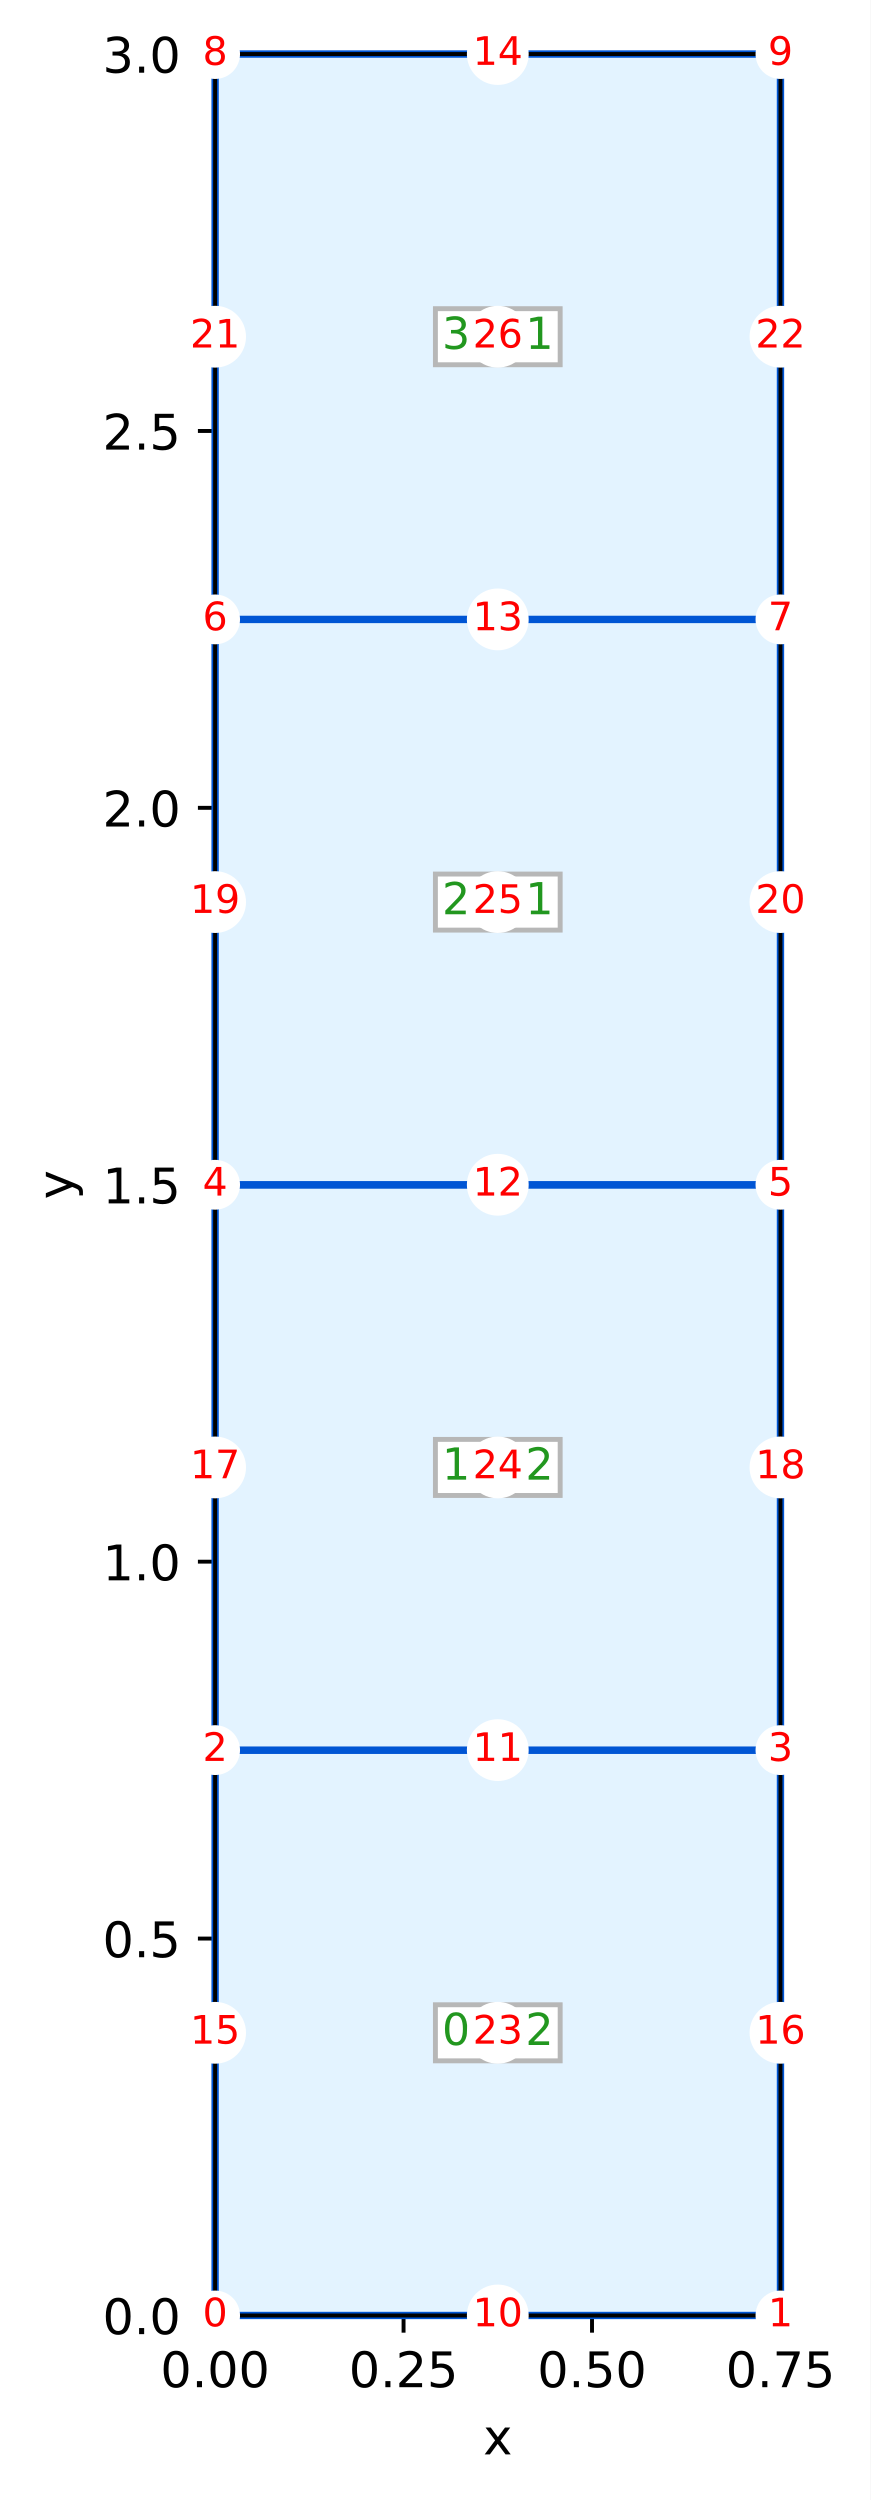
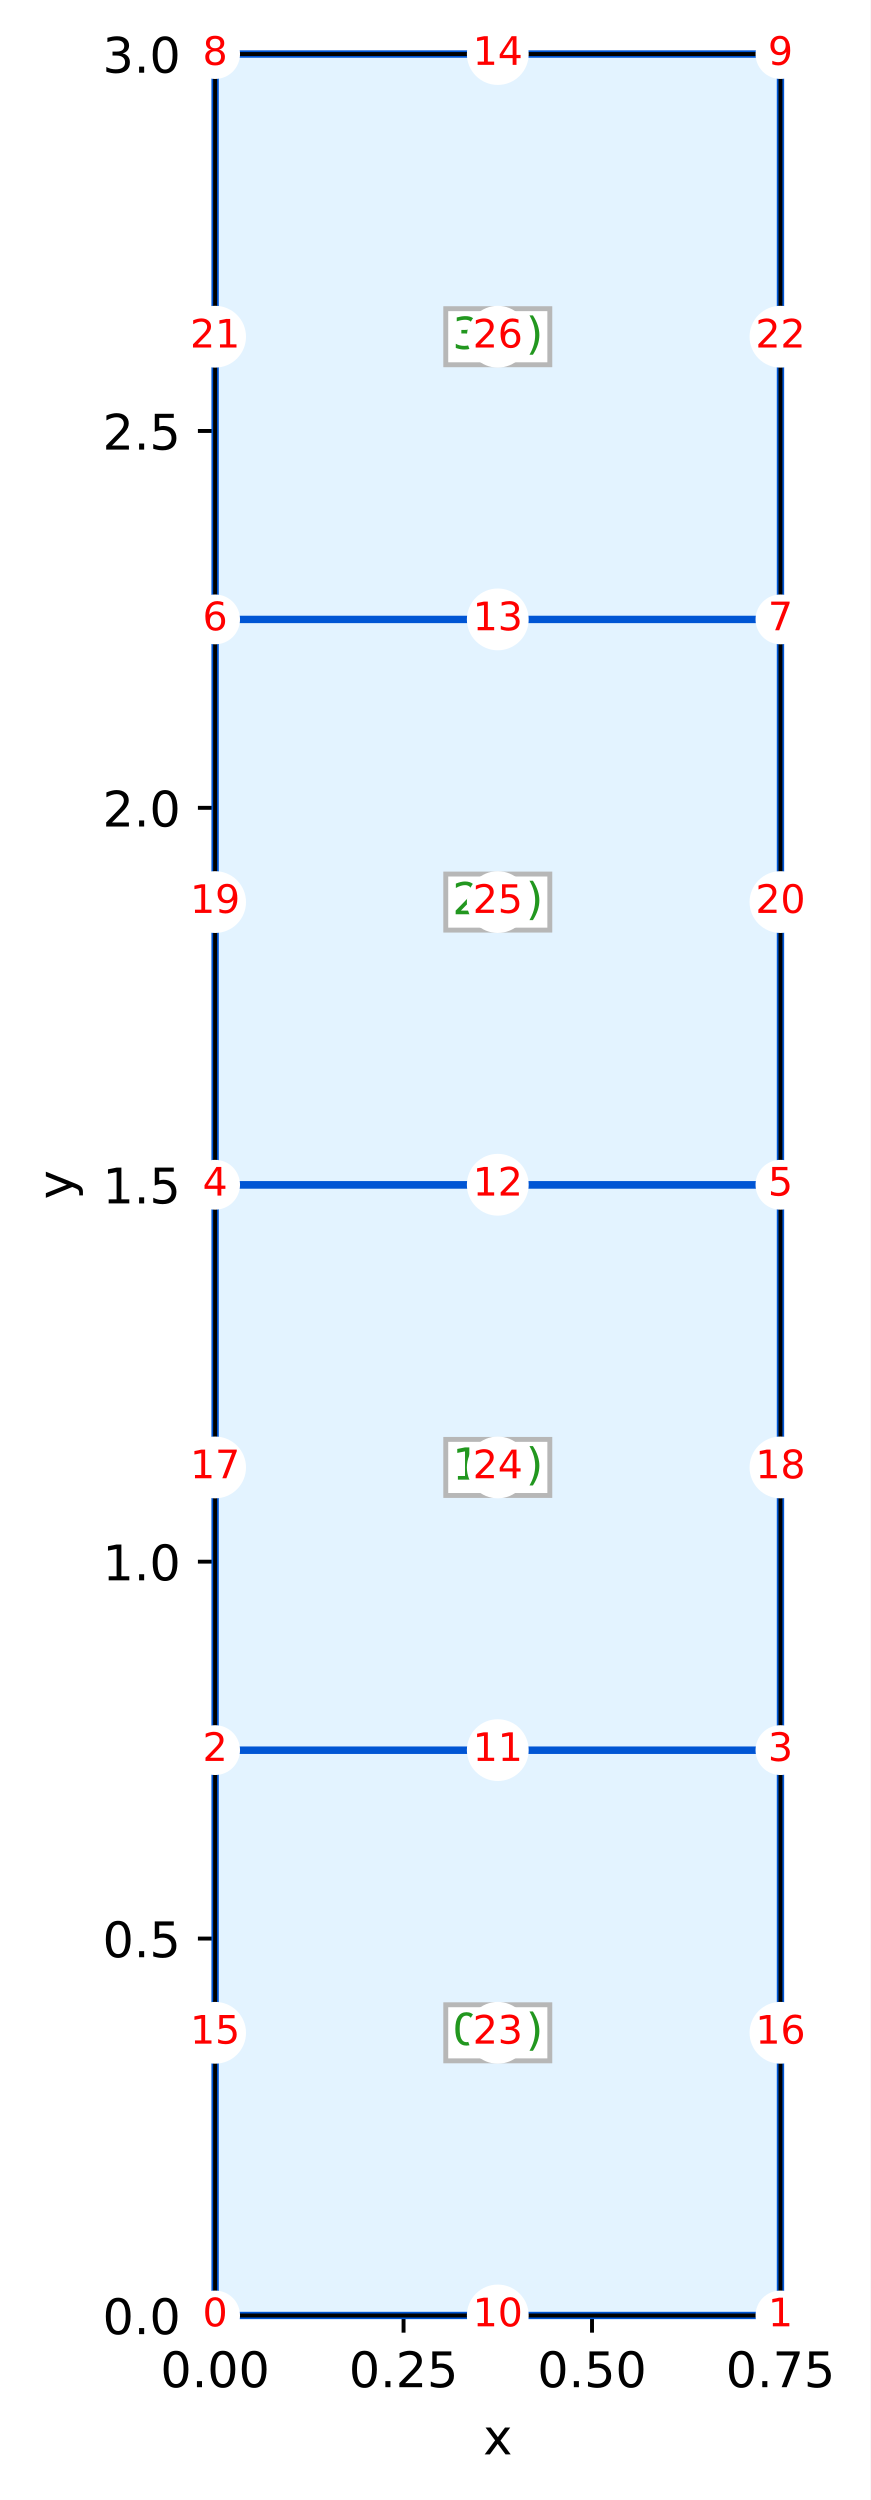
<svg xmlns="http://www.w3.org/2000/svg" xmlns:xlink="http://www.w3.org/1999/xlink" width="177.183pt" height="508.829pt" viewBox="0 0 177.183 508.829" version="1.1">
  <defs>
    <style type="text/css">*{stroke-linejoin: round; stroke-linecap: butt}</style>
  </defs>
  <g id="figure_1">
    <g id="patch_1">
      <path d="M 0 508.829  L 177.183 508.829  L 177.183 0  L 0 0  z " style="fill: #ffffff" />
    </g>
    <g id="axes_1">
      <g id="patch_2">
        <path d="M 43.781 471.273  L 158.85 471.273  L 158.85 10.999  L 43.781 10.999  z " style="fill: #ffffff" />
      </g>
      <g id="matplotlib.axis_1">
        <g id="xtick_1">
          <g id="line2d_1">
-             <path d="M 43.781 471.273  L 43.781 10.999  " clip-path="url(#p6079686bb2)" style="fill: none; stroke-dasharray: 2.96,1.28; stroke-dashoffset: 0; stroke: #808080; stroke-width: 0.8" />
+             <path d="M 43.781 471.273  L 43.781 10.999  " clip-path="url(#p79ffef8261)" style="fill: none; stroke-dasharray: 2.96,1.28; stroke-dashoffset: 0; stroke: #808080; stroke-width: 0.8" />
          </g>
          <g id="line2d_2">
            <defs>
-               <path id="mdf877579cd" d="M 0 0  L 0 3.5  " style="stroke: #000000; stroke-width: 0.8" />
+               <path id="m0afe64be73" d="M 0 0  L 0 3.5  " style="stroke: #000000; stroke-width: 0.8" />
            </defs>
            <g>
-               <use xlink:href="#mdf877579cd" x="43.781" y="471.273" style="stroke: #000000; stroke-width: 0.8" />
+               <use xlink:href="#m0afe64be73" x="43.781" y="471.273" style="stroke: #000000; stroke-width: 0.8" />
            </g>
          </g>
          <g id="text_1">
            <g transform="translate(32.64844 485.8716)scale(0.1 -0.1)">
              <defs>
                <path id="DejaVuSans-30" d="M 2034 4250  Q 1547 4250 1301 3770  Q 1056 3291 1056 2328  Q 1056 1369 1301 889  Q 1547 409 2034 409  Q 2525 409 2770 889  Q 3016 1369 3016 2328  Q 3016 3291 2770 3770  Q 2525 4250 2034 4250  z M 2034 4750  Q 2819 4750 3233 4129  Q 3647 3509 3647 2328  Q 3647 1150 3233 529  Q 2819 -91 2034 -91  Q 1250 -91 836 529  Q 422 1150 422 2328  Q 422 3509 836 4129  Q 1250 4750 2034 4750  z " transform="scale(0.015625)" />
                <path id="DejaVuSans-2e" d="M 684 794  L 1344 794  L 1344 0  L 684 0  L 684 794  z " transform="scale(0.015625)" />
              </defs>
              <use xlink:href="#DejaVuSans-30" />
              <use xlink:href="#DejaVuSans-2e" x="63.623" />
              <use xlink:href="#DejaVuSans-30" x="95.41" />
              <use xlink:href="#DejaVuSans-30" x="159.033" />
            </g>
          </g>
        </g>
        <g id="xtick_2">
          <g id="line2d_3">
-             <path d="M 82.137 471.273  L 82.137 10.999  " clip-path="url(#p6079686bb2)" style="fill: none; stroke-dasharray: 2.96,1.28; stroke-dashoffset: 0; stroke: #808080; stroke-width: 0.8" />
+             <path d="M 82.137 471.273  L 82.137 10.999  " clip-path="url(#p79ffef8261)" style="fill: none; stroke-dasharray: 2.96,1.28; stroke-dashoffset: 0; stroke: #808080; stroke-width: 0.8" />
          </g>
          <g id="line2d_4">
            <g>
-               <use xlink:href="#mdf877579cd" x="82.137" y="471.273" style="stroke: #000000; stroke-width: 0.8" />
+               <use xlink:href="#m0afe64be73" x="82.137" y="471.273" style="stroke: #000000; stroke-width: 0.8" />
            </g>
          </g>
          <g id="text_2">
            <g transform="translate(71.0046 485.8716)scale(0.1 -0.1)">
              <defs>
                <path id="DejaVuSans-32" d="M 1228 531  L 3431 531  L 3431 0  L 469 0  L 469 531  Q 828 903 1448 1529  Q 2069 2156 2228 2338  Q 2531 2678 2651 2914  Q 2772 3150 2772 3378  Q 2772 3750 2511 3984  Q 2250 4219 1831 4219  Q 1534 4219 1204 4116  Q 875 4013 500 3803  L 500 4441  Q 881 4594 1212 4672  Q 1544 4750 1819 4750  Q 2544 4750 2975 4387  Q 3406 4025 3406 3419  Q 3406 3131 3298 2873  Q 3191 2616 2906 2266  Q 2828 2175 2409 1742  Q 1991 1309 1228 531  z " transform="scale(0.015625)" />
                <path id="DejaVuSans-35" d="M 691 4666  L 3169 4666  L 3169 4134  L 1269 4134  L 1269 2991  Q 1406 3038 1543 3061  Q 1681 3084 1819 3084  Q 2600 3084 3056 2656  Q 3513 2228 3513 1497  Q 3513 744 3044 326  Q 2575 -91 1722 -91  Q 1428 -91 1123 -41  Q 819 9 494 109  L 494 744  Q 775 591 1075 516  Q 1375 441 1709 441  Q 2250 441 2565 725  Q 2881 1009 2881 1497  Q 2881 1984 2565 2268  Q 2250 2553 1709 2553  Q 1456 2553 1204 2497  Q 953 2441 691 2322  L 691 4666  z " transform="scale(0.015625)" />
              </defs>
              <use xlink:href="#DejaVuSans-30" />
              <use xlink:href="#DejaVuSans-2e" x="63.623" />
              <use xlink:href="#DejaVuSans-32" x="95.41" />
              <use xlink:href="#DejaVuSans-35" x="159.033" />
            </g>
          </g>
        </g>
        <g id="xtick_3">
          <g id="line2d_5">
-             <path d="M 120.494 471.273  L 120.494 10.999  " clip-path="url(#p6079686bb2)" style="fill: none; stroke-dasharray: 2.96,1.28; stroke-dashoffset: 0; stroke: #808080; stroke-width: 0.8" />
+             <path d="M 120.494 471.273  L 120.494 10.999  " clip-path="url(#p79ffef8261)" style="fill: none; stroke-dasharray: 2.96,1.28; stroke-dashoffset: 0; stroke: #808080; stroke-width: 0.8" />
          </g>
          <g id="line2d_6">
            <g>
-               <use xlink:href="#mdf877579cd" x="120.494" y="471.273" style="stroke: #000000; stroke-width: 0.8" />
+               <use xlink:href="#m0afe64be73" x="120.494" y="471.273" style="stroke: #000000; stroke-width: 0.8" />
            </g>
          </g>
          <g id="text_3">
            <g transform="translate(109.3608 485.8716)scale(0.1 -0.1)">
              <use xlink:href="#DejaVuSans-30" />
              <use xlink:href="#DejaVuSans-2e" x="63.623" />
              <use xlink:href="#DejaVuSans-35" x="95.41" />
              <use xlink:href="#DejaVuSans-30" x="159.033" />
            </g>
          </g>
        </g>
        <g id="xtick_4">
          <g id="line2d_7">
-             <path d="M 158.85 471.273  L 158.85 10.999  " clip-path="url(#p6079686bb2)" style="fill: none; stroke-dasharray: 2.96,1.28; stroke-dashoffset: 0; stroke: #808080; stroke-width: 0.8" />
+             <path d="M 158.85 471.273  L 158.85 10.999  " clip-path="url(#p79ffef8261)" style="fill: none; stroke-dasharray: 2.96,1.28; stroke-dashoffset: 0; stroke: #808080; stroke-width: 0.8" />
          </g>
          <g id="line2d_8">
            <g>
-               <use xlink:href="#mdf877579cd" x="158.85" y="471.273" style="stroke: #000000; stroke-width: 0.8" />
+               <use xlink:href="#m0afe64be73" x="158.85" y="471.273" style="stroke: #000000; stroke-width: 0.8" />
            </g>
          </g>
          <g id="text_4">
            <g transform="translate(147.7169 485.8716)scale(0.1 -0.1)">
              <defs>
                <path id="DejaVuSans-37" d="M 525 4666  L 3525 4666  L 3525 4397  L 1831 0  L 1172 0  L 2766 4134  L 525 4134  L 525 4666  z " transform="scale(0.015625)" />
              </defs>
              <use xlink:href="#DejaVuSans-30" />
              <use xlink:href="#DejaVuSans-2e" x="63.623" />
              <use xlink:href="#DejaVuSans-37" x="95.41" />
              <use xlink:href="#DejaVuSans-35" x="159.033" />
            </g>
          </g>
        </g>
        <g id="text_5">
          <g transform="translate(98.35612 499.5498)scale(0.1 -0.1)">
            <defs>
              <path id="DejaVuSans-78" d="M 3513 3500  L 2247 1797  L 3578 0  L 2900 0  L 1881 1375  L 863 0  L 184 0  L 1544 1831  L 300 3500  L 978 3500  L 1906 2253  L 2834 3500  L 3513 3500  z " transform="scale(0.015625)" />
            </defs>
            <use xlink:href="#DejaVuSans-78" />
          </g>
        </g>
      </g>
      <g id="matplotlib.axis_2">
        <g id="ytick_1">
          <g id="line2d_9">
-             <path d="M 43.781 471.273  L 158.85 471.273  " clip-path="url(#p6079686bb2)" style="fill: none; stroke-dasharray: 2.96,1.28; stroke-dashoffset: 0; stroke: #808080; stroke-width: 0.8" />
+             <path d="M 43.781 471.273  L 158.85 471.273  " clip-path="url(#p79ffef8261)" style="fill: none; stroke-dasharray: 2.96,1.28; stroke-dashoffset: 0; stroke: #808080; stroke-width: 0.8" />
          </g>
          <g id="line2d_10">
            <defs>
-               <path id="m1be6ff0221" d="M 0 0  L -3.5 0  " style="stroke: #000000; stroke-width: 0.8" />
+               <path id="m1b58ed7ff1" d="M 0 0  L -3.5 0  " style="stroke: #000000; stroke-width: 0.8" />
            </defs>
            <g>
-               <use xlink:href="#m1be6ff0221" x="43.781" y="471.273" style="stroke: #000000; stroke-width: 0.8" />
+               <use xlink:href="#m1b58ed7ff1" x="43.781" y="471.273" style="stroke: #000000; stroke-width: 0.8" />
            </g>
          </g>
          <g id="text_6">
            <g transform="translate(20.87813 475.0724)scale(0.1 -0.1)">
              <use xlink:href="#DejaVuSans-30" />
              <use xlink:href="#DejaVuSans-2e" x="63.623" />
              <use xlink:href="#DejaVuSans-30" x="95.41" />
            </g>
          </g>
        </g>
        <g id="ytick_2">
          <g id="line2d_11">
-             <path d="M 43.781 394.561  L 158.85 394.561  " clip-path="url(#p6079686bb2)" style="fill: none; stroke-dasharray: 2.96,1.28; stroke-dashoffset: 0; stroke: #808080; stroke-width: 0.8" />
+             <path d="M 43.781 394.561  L 158.85 394.561  " clip-path="url(#p79ffef8261)" style="fill: none; stroke-dasharray: 2.96,1.28; stroke-dashoffset: 0; stroke: #808080; stroke-width: 0.8" />
          </g>
          <g id="line2d_12">
            <g>
-               <use xlink:href="#m1be6ff0221" x="43.781" y="394.561" style="stroke: #000000; stroke-width: 0.8" />
+               <use xlink:href="#m1b58ed7ff1" x="43.781" y="394.561" style="stroke: #000000; stroke-width: 0.8" />
            </g>
          </g>
          <g id="text_7">
            <g transform="translate(20.87813 398.3601)scale(0.1 -0.1)">
              <use xlink:href="#DejaVuSans-30" />
              <use xlink:href="#DejaVuSans-2e" x="63.623" />
              <use xlink:href="#DejaVuSans-35" x="95.41" />
            </g>
          </g>
        </g>
        <g id="ytick_3">
          <g id="line2d_13">
-             <path d="M 43.781 317.849  L 158.85 317.849  " clip-path="url(#p6079686bb2)" style="fill: none; stroke-dasharray: 2.96,1.28; stroke-dashoffset: 0; stroke: #808080; stroke-width: 0.8" />
+             <path d="M 43.781 317.849  L 158.85 317.849  " clip-path="url(#p79ffef8261)" style="fill: none; stroke-dasharray: 2.96,1.28; stroke-dashoffset: 0; stroke: #808080; stroke-width: 0.8" />
          </g>
          <g id="line2d_14">
            <g>
-               <use xlink:href="#m1be6ff0221" x="43.781" y="317.849" style="stroke: #000000; stroke-width: 0.8" />
+               <use xlink:href="#m1b58ed7ff1" x="43.781" y="317.849" style="stroke: #000000; stroke-width: 0.8" />
            </g>
          </g>
          <g id="text_8">
            <g transform="translate(20.87813 321.6478)scale(0.1 -0.1)">
              <defs>
                <path id="DejaVuSans-31" d="M 794 531  L 1825 531  L 1825 4091  L 703 3866  L 703 4441  L 1819 4666  L 2450 4666  L 2450 531  L 3481 531  L 3481 0  L 794 0  L 794 531  z " transform="scale(0.015625)" />
              </defs>
              <use xlink:href="#DejaVuSans-31" />
              <use xlink:href="#DejaVuSans-2e" x="63.623" />
              <use xlink:href="#DejaVuSans-30" x="95.41" />
            </g>
          </g>
        </g>
        <g id="ytick_4">
          <g id="line2d_15">
-             <path d="M 43.781 241.136  L 158.85 241.136  " clip-path="url(#p6079686bb2)" style="fill: none; stroke-dasharray: 2.96,1.28; stroke-dashoffset: 0; stroke: #808080; stroke-width: 0.8" />
+             <path d="M 43.781 241.136  L 158.85 241.136  " clip-path="url(#p79ffef8261)" style="fill: none; stroke-dasharray: 2.96,1.28; stroke-dashoffset: 0; stroke: #808080; stroke-width: 0.8" />
          </g>
          <g id="line2d_16">
            <g>
-               <use xlink:href="#m1be6ff0221" x="43.781" y="241.136" style="stroke: #000000; stroke-width: 0.8" />
+               <use xlink:href="#m1b58ed7ff1" x="43.781" y="241.136" style="stroke: #000000; stroke-width: 0.8" />
            </g>
          </g>
          <g id="text_9">
            <g transform="translate(20.87813 244.9354)scale(0.1 -0.1)">
              <use xlink:href="#DejaVuSans-31" />
              <use xlink:href="#DejaVuSans-2e" x="63.623" />
              <use xlink:href="#DejaVuSans-35" x="95.41" />
            </g>
          </g>
        </g>
        <g id="ytick_5">
          <g id="line2d_17">
-             <path d="M 43.781 164.424  L 158.85 164.424  " clip-path="url(#p6079686bb2)" style="fill: none; stroke-dasharray: 2.96,1.28; stroke-dashoffset: 0; stroke: #808080; stroke-width: 0.8" />
+             <path d="M 43.781 164.424  L 158.85 164.424  " clip-path="url(#p79ffef8261)" style="fill: none; stroke-dasharray: 2.96,1.28; stroke-dashoffset: 0; stroke: #808080; stroke-width: 0.8" />
          </g>
          <g id="line2d_18">
            <g>
-               <use xlink:href="#m1be6ff0221" x="43.781" y="164.424" style="stroke: #000000; stroke-width: 0.8" />
+               <use xlink:href="#m1b58ed7ff1" x="43.781" y="164.424" style="stroke: #000000; stroke-width: 0.8" />
            </g>
          </g>
          <g id="text_10">
            <g transform="translate(20.87813 168.2231)scale(0.1 -0.1)">
              <use xlink:href="#DejaVuSans-32" />
              <use xlink:href="#DejaVuSans-2e" x="63.623" />
              <use xlink:href="#DejaVuSans-30" x="95.41" />
            </g>
          </g>
        </g>
        <g id="ytick_6">
          <g id="line2d_19">
-             <path d="M 43.781 87.712  L 158.85 87.712  " clip-path="url(#p6079686bb2)" style="fill: none; stroke-dasharray: 2.96,1.28; stroke-dashoffset: 0; stroke: #808080; stroke-width: 0.8" />
+             <path d="M 43.781 87.712  L 158.85 87.712  " clip-path="url(#p79ffef8261)" style="fill: none; stroke-dasharray: 2.96,1.28; stroke-dashoffset: 0; stroke: #808080; stroke-width: 0.8" />
          </g>
          <g id="line2d_20">
            <g>
-               <use xlink:href="#m1be6ff0221" x="43.781" y="87.712" style="stroke: #000000; stroke-width: 0.8" />
+               <use xlink:href="#m1b58ed7ff1" x="43.781" y="87.712" style="stroke: #000000; stroke-width: 0.8" />
            </g>
          </g>
          <g id="text_11">
            <g transform="translate(20.87813 91.51077)scale(0.1 -0.1)">
              <use xlink:href="#DejaVuSans-32" />
              <use xlink:href="#DejaVuSans-2e" x="63.623" />
              <use xlink:href="#DejaVuSans-35" x="95.41" />
            </g>
          </g>
        </g>
        <g id="ytick_7">
          <g id="line2d_21">
-             <path d="M 43.781 10.999  L 158.85 10.999  " clip-path="url(#p6079686bb2)" style="fill: none; stroke-dasharray: 2.96,1.28; stroke-dashoffset: 0; stroke: #808080; stroke-width: 0.8" />
+             <path d="M 43.781 10.999  L 158.85 10.999  " clip-path="url(#p79ffef8261)" style="fill: none; stroke-dasharray: 2.96,1.28; stroke-dashoffset: 0; stroke: #808080; stroke-width: 0.8" />
          </g>
          <g id="line2d_22">
            <g>
-               <use xlink:href="#m1be6ff0221" x="43.781" y="10.999" style="stroke: #000000; stroke-width: 0.8" />
+               <use xlink:href="#m1b58ed7ff1" x="43.781" y="10.999" style="stroke: #000000; stroke-width: 0.8" />
            </g>
          </g>
          <g id="text_12">
            <g transform="translate(20.87813 14.79844)scale(0.1 -0.1)">
              <defs>
                <path id="DejaVuSans-33" d="M 2597 2516  Q 3050 2419 3304 2112  Q 3559 1806 3559 1356  Q 3559 666 3084 287  Q 2609 -91 1734 -91  Q 1441 -91 1130 -33  Q 819 25 488 141  L 488 750  Q 750 597 1062 519  Q 1375 441 1716 441  Q 2309 441 2620 675  Q 2931 909 2931 1356  Q 2931 1769 2642 2001  Q 2353 2234 1838 2234  L 1294 2234  L 1294 2753  L 1863 2753  Q 2328 2753 2575 2939  Q 2822 3125 2822 3475  Q 2822 3834 2567 4026  Q 2313 4219 1838 4219  Q 1578 4219 1281 4162  Q 984 4106 628 3988  L 628 4550  Q 988 4650 1302 4700  Q 1616 4750 1894 4750  Q 2613 4750 3031 4423  Q 3450 4097 3450 3541  Q 3450 3153 3228 2886  Q 3006 2619 2597 2516  z " transform="scale(0.015625)" />
              </defs>
              <use xlink:href="#DejaVuSans-33" />
              <use xlink:href="#DejaVuSans-2e" x="63.623" />
              <use xlink:href="#DejaVuSans-30" x="95.41" />
            </g>
          </g>
        </g>
        <g id="text_13">
          <g transform="translate(14.79844 244.0956)rotate(-90)scale(0.1 -0.1)">
            <defs>
              <path id="DejaVuSans-79" d="M 2059 -325  Q 1816 -950 1584 -1140  Q 1353 -1331 966 -1331  L 506 -1331  L 506 -850  L 844 -850  Q 1081 -850 1212 -737  Q 1344 -625 1503 -206  L 1606 56  L 191 3500  L 800 3500  L 1894 763  L 2988 3500  L 3597 3500  L 2059 -325  z " transform="scale(0.015625)" />
            </defs>
            <use xlink:href="#DejaVuSans-79" />
          </g>
        </g>
      </g>
      <g id="patch_3">
        <path d="M 43.781 471.273  Q 101.315 471.273 158.85 471.273  Q 158.85 413.739 158.85 356.205  Q 101.315 356.205 43.781 356.205  Q 43.781 413.739 43.781 471.273  " style="fill: #e3f3ff; stroke: #0055d4; stroke-width: 1.5; stroke-linejoin: miter" />
      </g>
      <g id="patch_4">
        <path d="M 43.781 356.205  Q 101.315 356.205 158.85 356.205  Q 158.85 298.67 158.85 241.136  Q 101.315 241.136 43.781 241.136  Q 43.781 298.67 43.781 356.205  " style="fill: #e3f3ff; stroke: #0055d4; stroke-width: 1.5; stroke-linejoin: miter" />
      </g>
      <g id="patch_5">
        <path d="M 43.781 241.136  Q 101.315 241.136 158.85 241.136  Q 158.85 183.602 158.85 126.068  Q 101.315 126.068 43.781 126.068  Q 43.781 183.602 43.781 241.136  " style="fill: #e3f3ff; stroke: #0055d4; stroke-width: 1.5; stroke-linejoin: miter" />
      </g>
      <g id="patch_6">
        <path d="M 43.781 126.068  Q 101.315 126.068 158.85 126.068  Q 158.85 68.533 158.85 10.999  Q 101.315 10.999 43.781 10.999  Q 43.781 68.533 43.781 126.068  " style="fill: #e3f3ff; stroke: #0055d4; stroke-width: 1.5; stroke-linejoin: miter" />
      </g>
      <g id="patch_7">
        <path d="M 43.781 471.273  L 43.781 10.999  " style="fill: none; stroke: #000000; stroke-width: 0.8; stroke-linejoin: miter; stroke-linecap: square" />
      </g>
      <g id="patch_8">
        <path d="M 158.85 471.273  L 158.85 10.999  " style="fill: none; stroke: #000000; stroke-width: 0.8; stroke-linejoin: miter; stroke-linecap: square" />
      </g>
      <g id="patch_9">
        <path d="M 43.781 471.273  L 158.85 471.273  " style="fill: none; stroke: #000000; stroke-width: 0.8; stroke-linejoin: miter; stroke-linecap: square" />
      </g>
      <g id="patch_10">
        <path d="M 43.781 10.999  L 158.85 10.999  " style="fill: none; stroke: #000000; stroke-width: 0.8; stroke-linejoin: miter; stroke-linecap: square" />
      </g>
      <g id="text_14">
        <g id="patch_11">
-           <path d="M 88.621 419.444  L 114.01 419.444  L 114.01 408.034  L 88.621 408.034  z " style="fill: #ffffff; stroke: #b7b7b7; stroke-linejoin: miter" />
-         </g>
-         <g style="fill: #22971f" transform="translate(89.97128 416.2224)scale(0.09 -0.09)">
+           <path d="M 90.728 419.444  L 111.903 419.444  L 111.903 408.034  L 90.728 408.034  z " style="fill: #ffffff; stroke: #b7b7b7; stroke-linejoin: miter" />
+         </g>
+         <g style="fill: #22971f" transform="translate(92.07784 416.2224)scale(0.09 -0.09)">
          <defs>
-             <path id="DejaVuSans-20" transform="scale(0.015625)" />
-             <path id="DejaVuSans-61" d="M 2194 1759  Q 1497 1759 1228 1600  Q 959 1441 959 1056  Q 959 750 1161 570  Q 1363 391 1709 391  Q 2188 391 2477 730  Q 2766 1069 2766 1631  L 2766 1759  L 2194 1759  z M 3341 1997  L 3341 0  L 2766 0  L 2766 531  Q 2569 213 2275 61  Q 1981 -91 1556 -91  Q 1019 -91 701 211  Q 384 513 384 1019  Q 384 1609 779 1909  Q 1175 2209 1959 2209  L 2766 2209  L 2766 2266  Q 2766 2663 2505 2880  Q 2244 3097 1772 3097  Q 1472 3097 1187 3025  Q 903 2953 641 2809  L 641 3341  Q 956 3463 1253 3523  Q 1550 3584 1831 3584  Q 2591 3584 2966 3190  Q 3341 2797 3341 1997  z " transform="scale(0.015625)" />
+             <path id="DejaVuSans-28" d="M 1984 4856  Q 1566 4138 1362 3434  Q 1159 2731 1159 2009  Q 1159 1288 1364 580  Q 1569 -128 1984 -844  L 1484 -844  Q 1016 -109 783 600  Q 550 1309 550 2009  Q 550 2706 781 3412  Q 1013 4119 1484 4856  L 1984 4856  z " transform="scale(0.015625)" />
+             <path id="DejaVuSans-29" d="M 513 4856  L 1013 4856  Q 1481 4119 1714 3412  Q 1947 2706 1947 2009  Q 1947 1309 1714 600  Q 1481 -109 1013 -844  L 513 -844  Q 928 -128 1133 580  Q 1338 1288 1338 2009  Q 1338 2731 1133 3434  Q 928 4138 513 4856  z " transform="scale(0.015625)" />
          </defs>
          <use xlink:href="#DejaVuSans-30" />
-           <use xlink:href="#DejaVuSans-20" x="63.623" />
-           <use xlink:href="#DejaVuSans-61" x="95.41" />
-           <use xlink:href="#DejaVuSans-20" x="156.689" />
-           <use xlink:href="#DejaVuSans-32" x="188.477" />
+           <use xlink:href="#DejaVuSans-28" x="63.623" />
+           <use xlink:href="#DejaVuSans-32" x="102.637" />
+           <use xlink:href="#DejaVuSans-29" x="166.26" />
        </g>
      </g>
      <g id="text_15">
        <g id="patch_12">
-           <path d="M 88.621 304.376  L 114.01 304.376  L 114.01 292.965  L 88.621 292.965  z " style="fill: #ffffff; stroke: #b7b7b7; stroke-linejoin: miter" />
-         </g>
-         <g style="fill: #22971f" transform="translate(89.97128 301.1539)scale(0.09 -0.09)">
-           <use xlink:href="#DejaVuSans-31" />
-           <use xlink:href="#DejaVuSans-20" x="63.623" />
-           <use xlink:href="#DejaVuSans-61" x="95.41" />
-           <use xlink:href="#DejaVuSans-20" x="156.689" />
-           <use xlink:href="#DejaVuSans-32" x="188.477" />
+           <path d="M 90.728 304.376  L 111.903 304.376  L 111.903 292.965  L 90.728 292.965  z " style="fill: #ffffff; stroke: #b7b7b7; stroke-linejoin: miter" />
+         </g>
+         <g style="fill: #22971f" transform="translate(92.07784 301.1539)scale(0.09 -0.09)">
+           <use xlink:href="#DejaVuSans-31" />
+           <use xlink:href="#DejaVuSans-28" x="63.623" />
+           <use xlink:href="#DejaVuSans-32" x="102.637" />
+           <use xlink:href="#DejaVuSans-29" x="166.26" />
        </g>
      </g>
      <g id="text_16">
        <g id="patch_13">
-           <path d="M 88.621 189.307  L 114.01 189.307  L 114.01 177.897  L 88.621 177.897  z " style="fill: #ffffff; stroke: #b7b7b7; stroke-linejoin: miter" />
-         </g>
-         <g style="fill: #22971f" transform="translate(89.97128 186.0854)scale(0.09 -0.09)">
-           <use xlink:href="#DejaVuSans-32" />
-           <use xlink:href="#DejaVuSans-20" x="63.623" />
-           <use xlink:href="#DejaVuSans-61" x="95.41" />
-           <use xlink:href="#DejaVuSans-20" x="156.689" />
-           <use xlink:href="#DejaVuSans-31" x="188.477" />
+           <path d="M 90.728 189.307  L 111.903 189.307  L 111.903 177.897  L 90.728 177.897  z " style="fill: #ffffff; stroke: #b7b7b7; stroke-linejoin: miter" />
+         </g>
+         <g style="fill: #22971f" transform="translate(92.07784 186.0854)scale(0.09 -0.09)">
+           <use xlink:href="#DejaVuSans-32" />
+           <use xlink:href="#DejaVuSans-28" x="63.623" />
+           <use xlink:href="#DejaVuSans-31" x="102.637" />
+           <use xlink:href="#DejaVuSans-29" x="166.26" />
        </g>
      </g>
      <g id="text_17">
        <g id="patch_14">
-           <path d="M 88.621 74.239  L 114.01 74.239  L 114.01 62.828  L 88.621 62.828  z " style="fill: #ffffff; stroke: #b7b7b7; stroke-linejoin: miter" />
-         </g>
-         <g style="fill: #22971f" transform="translate(89.97128 71.0169)scale(0.09 -0.09)">
+           <path d="M 90.728 74.239  L 111.903 74.239  L 111.903 62.828  L 90.728 62.828  z " style="fill: #ffffff; stroke: #b7b7b7; stroke-linejoin: miter" />
+         </g>
+         <g style="fill: #22971f" transform="translate(92.07784 71.0169)scale(0.09 -0.09)">
          <use xlink:href="#DejaVuSans-33" />
-           <use xlink:href="#DejaVuSans-20" x="63.623" />
-           <use xlink:href="#DejaVuSans-61" x="95.41" />
-           <use xlink:href="#DejaVuSans-20" x="156.689" />
-           <use xlink:href="#DejaVuSans-31" x="188.477" />
+           <use xlink:href="#DejaVuSans-28" x="63.623" />
+           <use xlink:href="#DejaVuSans-31" x="102.637" />
+           <use xlink:href="#DejaVuSans-29" x="166.26" />
        </g>
      </g>
      <g id="text_18">
        <g id="patch_15">
          <path d="M 43.781 476.344  C 45.126 476.344 46.416 475.81 47.367 474.859  C 48.318 473.908 48.852 472.618 48.852 471.273  C 48.852 469.928 48.318 468.638 47.367 467.687  C 46.416 466.736 45.126 466.202 43.781 466.202  C 42.436 466.202 41.146 466.736 40.195 467.687  C 39.244 468.638 38.71 469.928 38.71 471.273  C 38.71 472.618 39.244 473.908 40.195 474.859  C 41.146 475.81 42.436 476.344 43.781 476.344  z " style="fill: #ffffff" />
        </g>
        <g style="fill: #ff0000" transform="translate(41.23625 473.4807)scale(0.08 -0.08)">
          <use xlink:href="#DejaVuSans-30" />
        </g>
      </g>
      <g id="text_19">
        <g id="patch_16">
          <path d="M 158.85 476.344  C 160.195 476.344 161.485 475.81 162.436 474.859  C 163.387 473.908 163.921 472.618 163.921 471.273  C 163.921 469.928 163.387 468.638 162.436 467.687  C 161.485 466.736 160.195 466.202 158.85 466.202  C 157.505 466.202 156.215 466.736 155.264 467.687  C 154.313 468.638 153.778 469.928 153.778 471.273  C 153.778 472.618 154.313 473.908 155.264 474.859  C 156.215 475.81 157.505 476.344 158.85 476.344  z " style="fill: #ffffff" />
        </g>
        <g style="fill: #ff0000" transform="translate(156.3047 473.4807)scale(0.08 -0.08)">
          <use xlink:href="#DejaVuSans-31" />
        </g>
      </g>
      <g id="text_20">
        <g id="patch_17">
          <path d="M 43.781 361.276  C 45.126 361.276 46.416 360.742 47.367 359.791  C 48.318 358.84 48.852 357.55 48.852 356.205  C 48.852 354.86 48.318 353.57 47.367 352.619  C 46.416 351.668 45.126 351.133 43.781 351.133  C 42.436 351.133 41.146 351.668 40.195 352.619  C 39.244 353.57 38.71 354.86 38.71 356.205  C 38.71 357.55 39.244 358.84 40.195 359.791  C 41.146 360.742 42.436 361.276 43.781 361.276  z " style="fill: #ffffff" />
        </g>
        <g style="fill: #ff0000" transform="translate(41.23625 358.4122)scale(0.08 -0.08)">
          <use xlink:href="#DejaVuSans-32" />
        </g>
      </g>
      <g id="text_21">
        <g id="patch_18">
          <path d="M 158.85 361.276  C 160.195 361.276 161.485 360.742 162.436 359.791  C 163.387 358.84 163.921 357.55 163.921 356.205  C 163.921 354.86 163.387 353.57 162.436 352.619  C 161.485 351.668 160.195 351.133 158.85 351.133  C 157.505 351.133 156.215 351.668 155.264 352.619  C 154.313 353.57 153.778 354.86 153.778 356.205  C 153.778 357.55 154.313 358.84 155.264 359.791  C 156.215 360.742 157.505 361.276 158.85 361.276  z " style="fill: #ffffff" />
        </g>
        <g style="fill: #ff0000" transform="translate(156.3047 358.4122)scale(0.08 -0.08)">
          <use xlink:href="#DejaVuSans-33" />
        </g>
      </g>
      <g id="text_22">
        <g id="patch_19">
          <path d="M 43.781 246.207  C 45.126 246.207 46.416 245.673 47.367 244.722  C 48.318 243.771 48.852 242.481 48.852 241.136  C 48.852 239.791 48.318 238.501 47.367 237.55  C 46.416 236.599 45.126 236.065 43.781 236.065  C 42.436 236.065 41.146 236.599 40.195 237.55  C 39.244 238.501 38.71 239.791 38.71 241.136  C 38.71 242.481 39.244 243.771 40.195 244.722  C 41.146 245.673 42.436 246.207 43.781 246.207  z " style="fill: #ffffff" />
        </g>
        <g style="fill: #ff0000" transform="translate(41.23625 243.3437)scale(0.08 -0.08)">
          <defs>
            <path id="DejaVuSans-34" d="M 2419 4116  L 825 1625  L 2419 1625  L 2419 4116  z M 2253 4666  L 3047 4666  L 3047 1625  L 3713 1625  L 3713 1100  L 3047 1100  L 3047 0  L 2419 0  L 2419 1100  L 313 1100  L 313 1709  L 2253 4666  z " transform="scale(0.015625)" />
          </defs>
          <use xlink:href="#DejaVuSans-34" />
        </g>
      </g>
      <g id="text_23">
        <g id="patch_20">
          <path d="M 158.85 246.207  C 160.195 246.207 161.485 245.673 162.436 244.722  C 163.387 243.771 163.921 242.481 163.921 241.136  C 163.921 239.791 163.387 238.501 162.436 237.55  C 161.485 236.599 160.195 236.065 158.85 236.065  C 157.505 236.065 156.215 236.599 155.264 237.55  C 154.313 238.501 153.778 239.791 153.778 241.136  C 153.778 242.481 154.313 243.771 155.264 244.722  C 156.215 245.673 157.505 246.207 158.85 246.207  z " style="fill: #ffffff" />
        </g>
        <g style="fill: #ff0000" transform="translate(156.3047 243.3437)scale(0.08 -0.08)">
          <use xlink:href="#DejaVuSans-35" />
        </g>
      </g>
      <g id="text_24">
        <g id="patch_21">
          <path d="M 43.781 131.139  C 45.126 131.139 46.416 130.605 47.367 129.654  C 48.318 128.703 48.852 127.413 48.852 126.068  C 48.852 124.723 48.318 123.433 47.367 122.482  C 46.416 121.531 45.126 120.996 43.781 120.996  C 42.436 120.996 41.146 121.531 40.195 122.482  C 39.244 123.433 38.71 124.723 38.71 126.068  C 38.71 127.413 39.244 128.703 40.195 129.654  C 41.146 130.605 42.436 131.139 43.781 131.139  z " style="fill: #ffffff" />
        </g>
        <g style="fill: #ff0000" transform="translate(41.23625 128.2752)scale(0.08 -0.08)">
          <defs>
            <path id="DejaVuSans-36" d="M 2113 2584  Q 1688 2584 1439 2293  Q 1191 2003 1191 1497  Q 1191 994 1439 701  Q 1688 409 2113 409  Q 2538 409 2786 701  Q 3034 994 3034 1497  Q 3034 2003 2786 2293  Q 2538 2584 2113 2584  z M 3366 4563  L 3366 3988  Q 3128 4100 2886 4159  Q 2644 4219 2406 4219  Q 1781 4219 1451 3797  Q 1122 3375 1075 2522  Q 1259 2794 1537 2939  Q 1816 3084 2150 3084  Q 2853 3084 3261 2657  Q 3669 2231 3669 1497  Q 3669 778 3244 343  Q 2819 -91 2113 -91  Q 1303 -91 875 529  Q 447 1150 447 2328  Q 447 3434 972 4092  Q 1497 4750 2381 4750  Q 2619 4750 2861 4703  Q 3103 4656 3366 4563  z " transform="scale(0.015625)" />
          </defs>
          <use xlink:href="#DejaVuSans-36" />
        </g>
      </g>
      <g id="text_25">
        <g id="patch_22">
          <path d="M 158.85 131.139  C 160.195 131.139 161.485 130.605 162.436 129.654  C 163.387 128.703 163.921 127.413 163.921 126.068  C 163.921 124.723 163.387 123.433 162.436 122.482  C 161.485 121.531 160.195 120.996 158.85 120.996  C 157.505 120.996 156.215 121.531 155.264 122.482  C 154.313 123.433 153.778 124.723 153.778 126.068  C 153.778 127.413 154.313 128.703 155.264 129.654  C 156.215 130.605 157.505 131.139 158.85 131.139  z " style="fill: #ffffff" />
        </g>
        <g style="fill: #ff0000" transform="translate(156.3047 128.2752)scale(0.08 -0.08)">
          <use xlink:href="#DejaVuSans-37" />
        </g>
      </g>
      <g id="text_26">
        <g id="patch_23">
          <path d="M 43.781 16.07  C 45.126 16.07 46.416 15.536 47.367 14.585  C 48.318 13.634 48.852 12.344 48.852 10.999  C 48.852 9.654 48.318 8.364 47.367 7.413  C 46.416 6.462 45.126 5.928 43.781 5.928  C 42.436 5.928 41.146 6.462 40.195 7.413  C 39.244 8.364 38.71 9.654 38.71 10.999  C 38.71 12.344 39.244 13.634 40.195 14.585  C 41.146 15.536 42.436 16.07 43.781 16.07  z " style="fill: #ffffff" />
        </g>
        <g style="fill: #ff0000" transform="translate(41.23625 13.20672)scale(0.08 -0.08)">
          <defs>
            <path id="DejaVuSans-38" d="M 2034 2216  Q 1584 2216 1326 1975  Q 1069 1734 1069 1313  Q 1069 891 1326 650  Q 1584 409 2034 409  Q 2484 409 2743 651  Q 3003 894 3003 1313  Q 3003 1734 2745 1975  Q 2488 2216 2034 2216  z M 1403 2484  Q 997 2584 770 2862  Q 544 3141 544 3541  Q 544 4100 942 4425  Q 1341 4750 2034 4750  Q 2731 4750 3128 4425  Q 3525 4100 3525 3541  Q 3525 3141 3298 2862  Q 3072 2584 2669 2484  Q 3125 2378 3379 2068  Q 3634 1759 3634 1313  Q 3634 634 3220 271  Q 2806 -91 2034 -91  Q 1263 -91 848 271  Q 434 634 434 1313  Q 434 1759 690 2068  Q 947 2378 1403 2484  z M 1172 3481  Q 1172 3119 1398 2916  Q 1625 2713 2034 2713  Q 2441 2713 2670 2916  Q 2900 3119 2900 3481  Q 2900 3844 2670 4047  Q 2441 4250 2034 4250  Q 1625 4250 1398 4047  Q 1172 3844 1172 3481  z " transform="scale(0.015625)" />
          </defs>
          <use xlink:href="#DejaVuSans-38" />
        </g>
      </g>
      <g id="text_27">
        <g id="patch_24">
          <path d="M 158.85 16.07  C 160.195 16.07 161.485 15.536 162.436 14.585  C 163.387 13.634 163.921 12.344 163.921 10.999  C 163.921 9.654 163.387 8.364 162.436 7.413  C 161.485 6.462 160.195 5.928 158.85 5.928  C 157.505 5.928 156.215 6.462 155.264 7.413  C 154.313 8.364 153.778 9.654 153.778 10.999  C 153.778 12.344 154.313 13.634 155.264 14.585  C 156.215 15.536 157.505 16.07 158.85 16.07  z " style="fill: #ffffff" />
        </g>
        <g style="fill: #ff0000" transform="translate(156.3047 13.20672)scale(0.08 -0.08)">
          <defs>
            <path id="DejaVuSans-39" d="M 703 97  L 703 672  Q 941 559 1184 500  Q 1428 441 1663 441  Q 2288 441 2617 861  Q 2947 1281 2994 2138  Q 2813 1869 2534 1725  Q 2256 1581 1919 1581  Q 1219 1581 811 2004  Q 403 2428 403 3163  Q 403 3881 828 4315  Q 1253 4750 1959 4750  Q 2769 4750 3195 4129  Q 3622 3509 3622 2328  Q 3622 1225 3098 567  Q 2575 -91 1691 -91  Q 1453 -91 1209 -44  Q 966 3 703 97  z M 1959 2075  Q 2384 2075 2632 2365  Q 2881 2656 2881 3163  Q 2881 3666 2632 3958  Q 2384 4250 1959 4250  Q 1534 4250 1286 3958  Q 1038 3666 1038 3163  Q 1038 2656 1286 2365  Q 1534 2075 1959 2075  z " transform="scale(0.015625)" />
          </defs>
          <use xlink:href="#DejaVuSans-39" />
        </g>
      </g>
      <g id="text_28">
        <g id="patch_25">
          <path d="M 101.315 477.563  C 102.984 477.563 104.584 476.9 105.763 475.721  C 106.943 474.541 107.605 472.941 107.605 471.273  C 107.605 469.605 106.943 468.005 105.763 466.825  C 104.584 465.646 102.984 464.983 101.315 464.983  C 99.647 464.983 98.047 465.646 96.868 466.825  C 95.688 468.005 95.025 469.605 95.025 471.273  C 95.025 472.941 95.688 474.541 96.868 475.721  C 98.047 476.9 99.647 477.563 101.315 477.563  z " style="fill: #ffffff" />
        </g>
        <g style="fill: #ff0000" transform="translate(96.2255 473.4807)scale(0.08 -0.08)">
          <use xlink:href="#DejaVuSans-31" />
          <use xlink:href="#DejaVuSans-30" x="63.623" />
        </g>
      </g>
      <g id="text_29">
        <g id="patch_26">
          <path d="M 101.315 362.495  C 102.984 362.495 104.584 361.832 105.763 360.652  C 106.943 359.473 107.605 357.873 107.605 356.205  C 107.605 354.537 106.943 352.937 105.763 351.757  C 104.584 350.577 102.984 349.915 101.315 349.915  C 99.647 349.915 98.047 350.577 96.868 351.757  C 95.688 352.937 95.025 354.537 95.025 356.205  C 95.025 357.873 95.688 359.473 96.868 360.652  C 98.047 361.832 99.647 362.495 101.315 362.495  z " style="fill: #ffffff" />
        </g>
        <g style="fill: #ff0000" transform="translate(96.2255 358.4122)scale(0.08 -0.08)">
          <use xlink:href="#DejaVuSans-31" />
          <use xlink:href="#DejaVuSans-31" x="63.623" />
        </g>
      </g>
      <g id="text_30">
        <g id="patch_27">
          <path d="M 101.315 247.426  C 102.984 247.426 104.584 246.763 105.763 245.584  C 106.943 244.404 107.605 242.804 107.605 241.136  C 107.605 239.468 106.943 237.868 105.763 236.689  C 104.584 235.509 102.984 234.846 101.315 234.846  C 99.647 234.846 98.047 235.509 96.868 236.689  C 95.688 237.868 95.025 239.468 95.025 241.136  C 95.025 242.804 95.688 244.404 96.868 245.584  C 98.047 246.763 99.647 247.426 101.315 247.426  z " style="fill: #ffffff" />
        </g>
        <g style="fill: #ff0000" transform="translate(96.2255 243.3437)scale(0.08 -0.08)">
          <use xlink:href="#DejaVuSans-31" />
          <use xlink:href="#DejaVuSans-32" x="63.623" />
        </g>
      </g>
      <g id="text_31">
        <g id="patch_28">
          <path d="M 101.315 132.358  C 102.984 132.358 104.584 131.695 105.763 130.515  C 106.943 129.336 107.605 127.736 107.605 126.068  C 107.605 124.4 106.943 122.8 105.763 121.62  C 104.584 120.44 102.984 119.778 101.315 119.778  C 99.647 119.778 98.047 120.44 96.868 121.62  C 95.688 122.8 95.025 124.4 95.025 126.068  C 95.025 127.736 95.688 129.336 96.868 130.515  C 98.047 131.695 99.647 132.358 101.315 132.358  z " style="fill: #ffffff" />
        </g>
        <g style="fill: #ff0000" transform="translate(96.2255 128.2752)scale(0.08 -0.08)">
          <use xlink:href="#DejaVuSans-31" />
          <use xlink:href="#DejaVuSans-33" x="63.623" />
        </g>
      </g>
      <g id="text_32">
        <g id="patch_29">
          <path d="M 101.315 17.289  C 102.984 17.289 104.584 16.626 105.763 15.447  C 106.943 14.267 107.605 12.667 107.605 10.999  C 107.605 9.331 106.943 7.731 105.763 6.552  C 104.584 5.372 102.984 4.709 101.315 4.709  C 99.647 4.709 98.047 5.372 96.868 6.552  C 95.688 7.731 95.025 9.331 95.025 10.999  C 95.025 12.667 95.688 14.267 96.868 15.447  C 98.047 16.626 99.647 17.289 101.315 17.289  z " style="fill: #ffffff" />
        </g>
        <g style="fill: #ff0000" transform="translate(96.2255 13.20672)scale(0.08 -0.08)">
          <use xlink:href="#DejaVuSans-31" />
          <use xlink:href="#DejaVuSans-34" x="63.623" />
        </g>
      </g>
      <g id="text_33">
        <g id="patch_30">
          <path d="M 43.781 420.029  C 45.449 420.029 47.049 419.366 48.229 418.187  C 49.408 417.007 50.071 415.407 50.071 413.739  C 50.071 412.071 49.408 410.471 48.229 409.291  C 47.049 408.112 45.449 407.449 43.781 407.449  C 42.113 407.449 40.513 408.112 39.334 409.291  C 38.154 410.471 37.491 412.071 37.491 413.739  C 37.491 415.407 38.154 417.007 39.334 418.187  C 40.513 419.366 42.113 420.029 43.781 420.029  z " style="fill: #ffffff" />
        </g>
        <g style="fill: #ff0000" transform="translate(38.69125 415.9464)scale(0.08 -0.08)">
          <use xlink:href="#DejaVuSans-31" />
          <use xlink:href="#DejaVuSans-35" x="63.623" />
        </g>
      </g>
      <g id="text_34">
        <g id="patch_31">
          <path d="M 158.85 420.029  C 160.518 420.029 162.118 419.366 163.297 418.187  C 164.477 417.007 165.14 415.407 165.14 413.739  C 165.14 412.071 164.477 410.471 163.297 409.291  C 162.118 408.112 160.518 407.449 158.85 407.449  C 157.182 407.449 155.582 408.112 154.402 409.291  C 153.222 410.471 152.56 412.071 152.56 413.739  C 152.56 415.407 153.222 417.007 154.402 418.187  C 155.582 419.366 157.182 420.029 158.85 420.029  z " style="fill: #ffffff" />
        </g>
        <g style="fill: #ff0000" transform="translate(153.7597 415.9464)scale(0.08 -0.08)">
          <use xlink:href="#DejaVuSans-31" />
          <use xlink:href="#DejaVuSans-36" x="63.623" />
        </g>
      </g>
      <g id="text_35">
        <g id="patch_32">
          <path d="M 43.781 304.96  C 45.449 304.96 47.049 304.298 48.229 303.118  C 49.408 301.939 50.071 300.339 50.071 298.67  C 50.071 297.002 49.408 295.402 48.229 294.223  C 47.049 293.043 45.449 292.38 43.781 292.38  C 42.113 292.38 40.513 293.043 39.334 294.223  C 38.154 295.402 37.491 297.002 37.491 298.67  C 37.491 300.339 38.154 301.939 39.334 303.118  C 40.513 304.298 42.113 304.96 43.781 304.96  z " style="fill: #ffffff" />
        </g>
        <g style="fill: #ff0000" transform="translate(38.69125 300.878)scale(0.08 -0.08)">
          <use xlink:href="#DejaVuSans-31" />
          <use xlink:href="#DejaVuSans-37" x="63.623" />
        </g>
      </g>
      <g id="text_36">
        <g id="patch_33">
          <path d="M 158.85 304.96  C 160.518 304.96 162.118 304.298 163.297 303.118  C 164.477 301.939 165.14 300.339 165.14 298.67  C 165.14 297.002 164.477 295.402 163.297 294.223  C 162.118 293.043 160.518 292.38 158.85 292.38  C 157.182 292.38 155.582 293.043 154.402 294.223  C 153.222 295.402 152.56 297.002 152.56 298.67  C 152.56 300.339 153.222 301.939 154.402 303.118  C 155.582 304.298 157.182 304.96 158.85 304.96  z " style="fill: #ffffff" />
        </g>
        <g style="fill: #ff0000" transform="translate(153.7597 300.878)scale(0.08 -0.08)">
          <use xlink:href="#DejaVuSans-31" />
          <use xlink:href="#DejaVuSans-38" x="63.623" />
        </g>
      </g>
      <g id="text_37">
        <g id="patch_34">
          <path d="M 43.781 189.892  C 45.449 189.892 47.049 189.229 48.229 188.05  C 49.408 186.87 50.071 185.27 50.071 183.602  C 50.071 181.934 49.408 180.334 48.229 179.154  C 47.049 177.975 45.449 177.312 43.781 177.312  C 42.113 177.312 40.513 177.975 39.334 179.154  C 38.154 180.334 37.491 181.934 37.491 183.602  C 37.491 185.27 38.154 186.87 39.334 188.05  C 40.513 189.229 42.113 189.892 43.781 189.892  z " style="fill: #ffffff" />
        </g>
        <g style="fill: #ff0000" transform="translate(38.69125 185.8095)scale(0.08 -0.08)">
          <use xlink:href="#DejaVuSans-31" />
          <use xlink:href="#DejaVuSans-39" x="63.623" />
        </g>
      </g>
      <g id="text_38">
        <g id="patch_35">
          <path d="M 158.85 189.892  C 160.518 189.892 162.118 189.229 163.297 188.05  C 164.477 186.87 165.14 185.27 165.14 183.602  C 165.14 181.934 164.477 180.334 163.297 179.154  C 162.118 177.975 160.518 177.312 158.85 177.312  C 157.182 177.312 155.582 177.975 154.402 179.154  C 153.222 180.334 152.56 181.934 152.56 183.602  C 152.56 185.27 153.222 186.87 154.402 188.05  C 155.582 189.229 157.182 189.892 158.85 189.892  z " style="fill: #ffffff" />
        </g>
        <g style="fill: #ff0000" transform="translate(153.7597 185.8095)scale(0.08 -0.08)">
          <use xlink:href="#DejaVuSans-32" />
          <use xlink:href="#DejaVuSans-30" x="63.623" />
        </g>
      </g>
      <g id="text_39">
        <g id="patch_36">
          <path d="M 43.781 74.823  C 45.449 74.823 47.049 74.161 48.229 72.981  C 49.408 71.802 50.071 70.202 50.071 68.533  C 50.071 66.865 49.408 65.265 48.229 64.086  C 47.049 62.906 45.449 62.243 43.781 62.243  C 42.113 62.243 40.513 62.906 39.334 64.086  C 38.154 65.265 37.491 66.865 37.491 68.533  C 37.491 70.202 38.154 71.802 39.334 72.981  C 40.513 74.161 42.113 74.823 43.781 74.823  z " style="fill: #ffffff" />
        </g>
        <g style="fill: #ff0000" transform="translate(38.69125 70.74097)scale(0.08 -0.08)">
          <use xlink:href="#DejaVuSans-32" />
          <use xlink:href="#DejaVuSans-31" x="63.623" />
        </g>
      </g>
      <g id="text_40">
        <g id="patch_37">
          <path d="M 158.85 74.823  C 160.518 74.823 162.118 74.161 163.297 72.981  C 164.477 71.802 165.14 70.202 165.14 68.533  C 165.14 66.865 164.477 65.265 163.297 64.086  C 162.118 62.906 160.518 62.243 158.85 62.243  C 157.182 62.243 155.582 62.906 154.402 64.086  C 153.222 65.265 152.56 66.865 152.56 68.533  C 152.56 70.202 153.222 71.802 154.402 72.981  C 155.582 74.161 157.182 74.823 158.85 74.823  z " style="fill: #ffffff" />
        </g>
        <g style="fill: #ff0000" transform="translate(153.7597 70.74097)scale(0.08 -0.08)">
          <use xlink:href="#DejaVuSans-32" />
          <use xlink:href="#DejaVuSans-32" x="63.623" />
        </g>
      </g>
      <g id="text_41">
        <g id="patch_38">
          <path d="M 101.315 420.029  C 102.984 420.029 104.584 419.366 105.763 418.187  C 106.943 417.007 107.605 415.407 107.605 413.739  C 107.605 412.071 106.943 410.471 105.763 409.291  C 104.584 408.112 102.984 407.449 101.315 407.449  C 99.647 407.449 98.047 408.112 96.868 409.291  C 95.688 410.471 95.025 412.071 95.025 413.739  C 95.025 415.407 95.688 417.007 96.868 418.187  C 98.047 419.366 99.647 420.029 101.315 420.029  z " style="fill: #ffffff" />
        </g>
        <g style="fill: #ff0000" transform="translate(96.2255 415.9464)scale(0.08 -0.08)">
          <use xlink:href="#DejaVuSans-32" />
          <use xlink:href="#DejaVuSans-33" x="63.623" />
        </g>
      </g>
      <g id="text_42">
        <g id="patch_39">
          <path d="M 101.315 304.96  C 102.984 304.96 104.584 304.298 105.763 303.118  C 106.943 301.939 107.605 300.339 107.605 298.67  C 107.605 297.002 106.943 295.402 105.763 294.223  C 104.584 293.043 102.984 292.38 101.315 292.38  C 99.647 292.38 98.047 293.043 96.868 294.223  C 95.688 295.402 95.025 297.002 95.025 298.67  C 95.025 300.339 95.688 301.939 96.868 303.118  C 98.047 304.298 99.647 304.96 101.315 304.96  z " style="fill: #ffffff" />
        </g>
        <g style="fill: #ff0000" transform="translate(96.2255 300.878)scale(0.08 -0.08)">
          <use xlink:href="#DejaVuSans-32" />
          <use xlink:href="#DejaVuSans-34" x="63.623" />
        </g>
      </g>
      <g id="text_43">
        <g id="patch_40">
          <path d="M 101.315 189.892  C 102.984 189.892 104.584 189.229 105.763 188.05  C 106.943 186.87 107.605 185.27 107.605 183.602  C 107.605 181.934 106.943 180.334 105.763 179.154  C 104.584 177.975 102.984 177.312 101.315 177.312  C 99.647 177.312 98.047 177.975 96.868 179.154  C 95.688 180.334 95.025 181.934 95.025 183.602  C 95.025 185.27 95.688 186.87 96.868 188.05  C 98.047 189.229 99.647 189.892 101.315 189.892  z " style="fill: #ffffff" />
        </g>
        <g style="fill: #ff0000" transform="translate(96.2255 185.8095)scale(0.08 -0.08)">
          <use xlink:href="#DejaVuSans-32" />
          <use xlink:href="#DejaVuSans-35" x="63.623" />
        </g>
      </g>
      <g id="text_44">
        <g id="patch_41">
          <path d="M 101.315 74.823  C 102.984 74.823 104.584 74.161 105.763 72.981  C 106.943 71.802 107.605 70.202 107.605 68.533  C 107.605 66.865 106.943 65.265 105.763 64.086  C 104.584 62.906 102.984 62.243 101.315 62.243  C 99.647 62.243 98.047 62.906 96.868 64.086  C 95.688 65.265 95.025 66.865 95.025 68.533  C 95.025 70.202 95.688 71.802 96.868 72.981  C 98.047 74.161 99.647 74.823 101.315 74.823  z " style="fill: #ffffff" />
        </g>
        <g style="fill: #ff0000" transform="translate(96.2255 70.74097)scale(0.08 -0.08)">
          <use xlink:href="#DejaVuSans-32" />
          <use xlink:href="#DejaVuSans-36" x="63.623" />
        </g>
      </g>
    </g>
  </g>
  <defs>
-     <clipPath id="p6079686bb2">
+     <clipPath id="p79ffef8261">
      <rect x="43.781" y="10.999" width="115.068" height="460.274" />
    </clipPath>
  </defs>
</svg>
